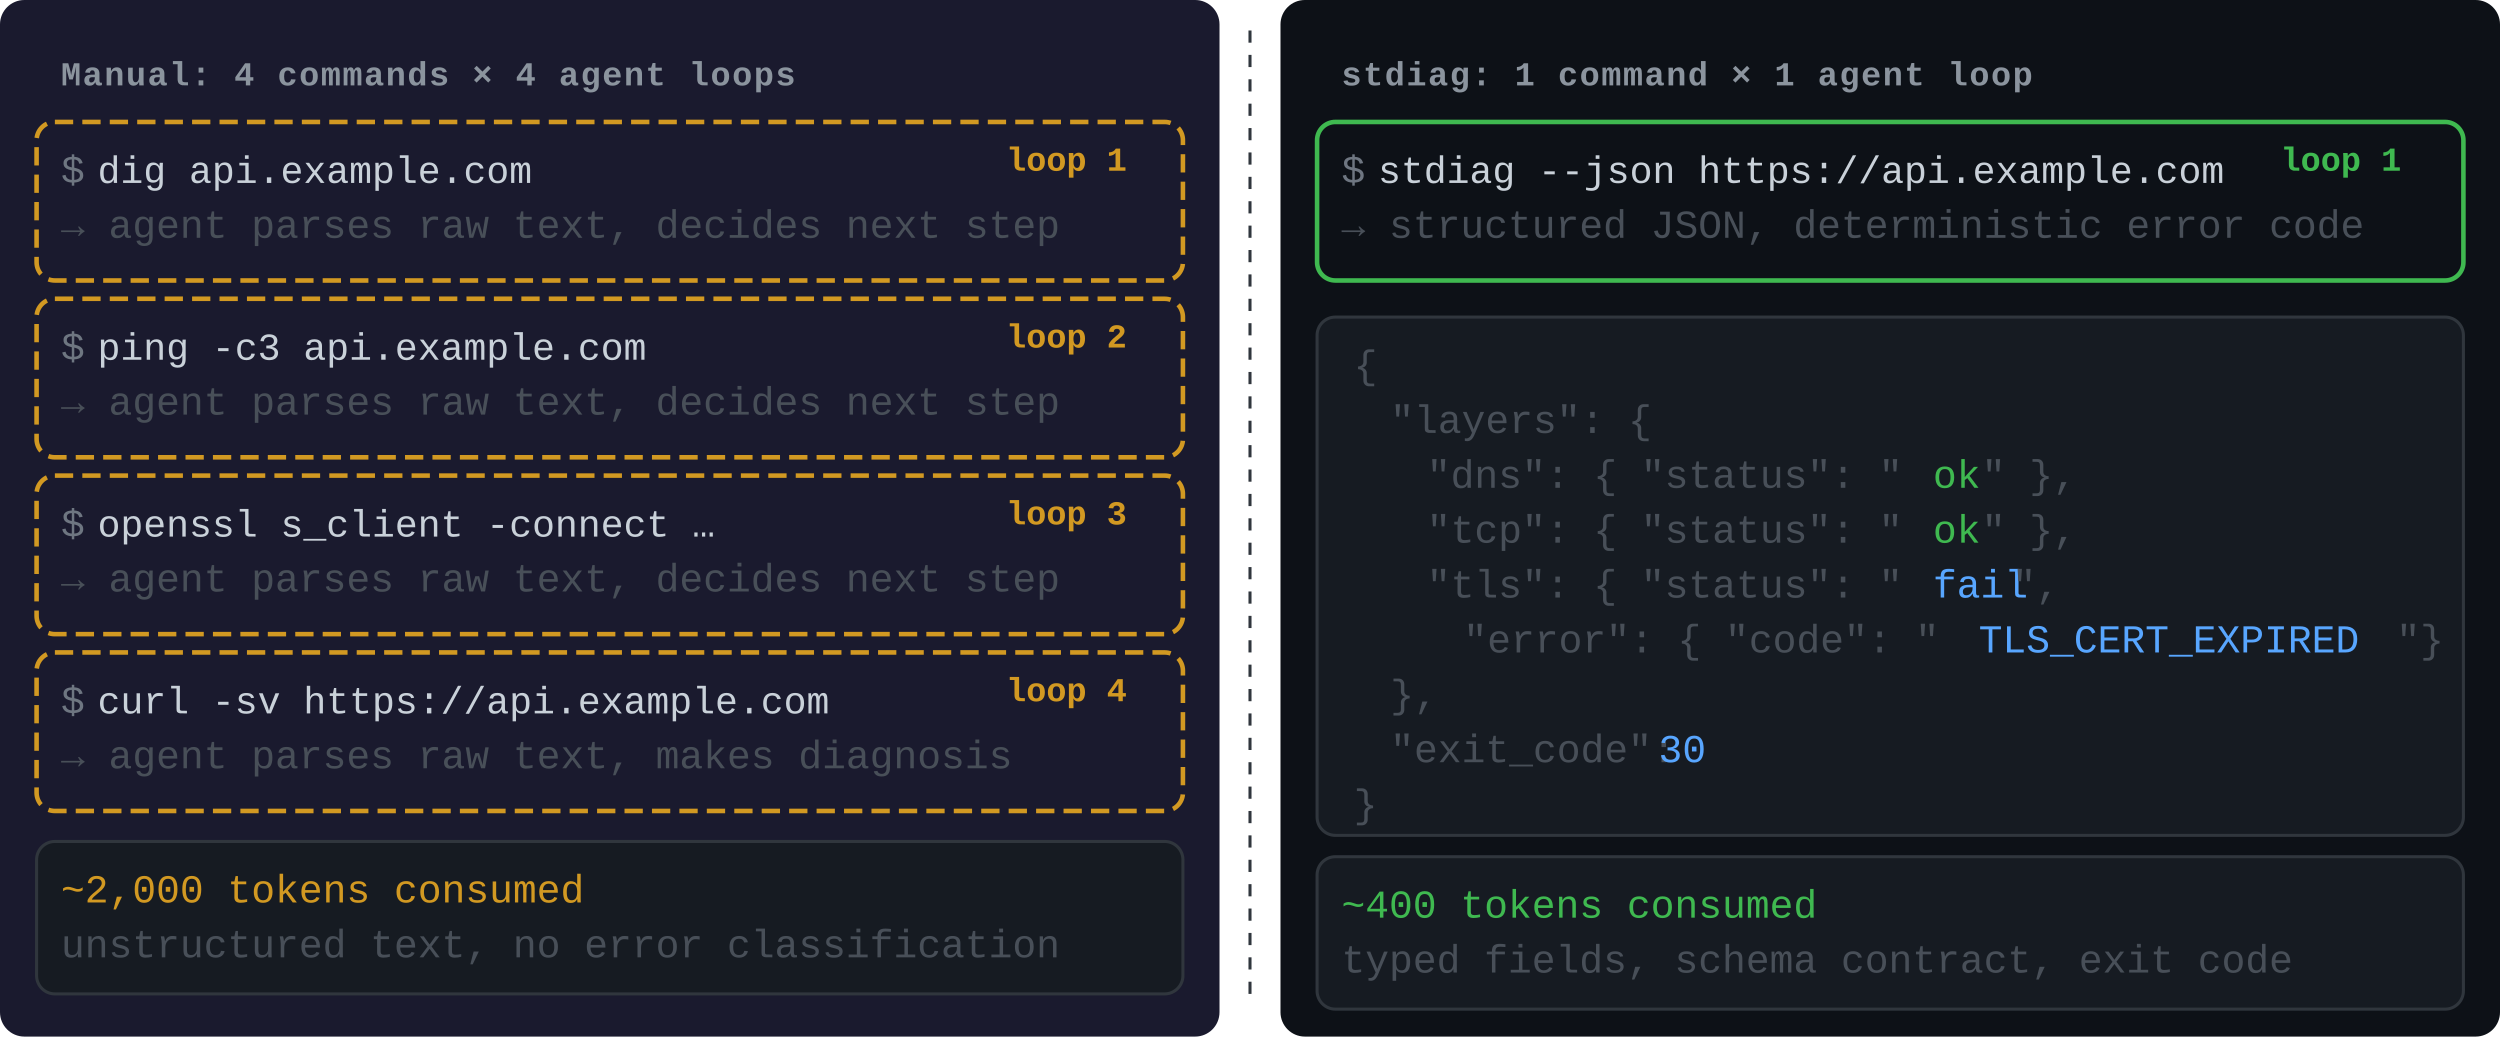
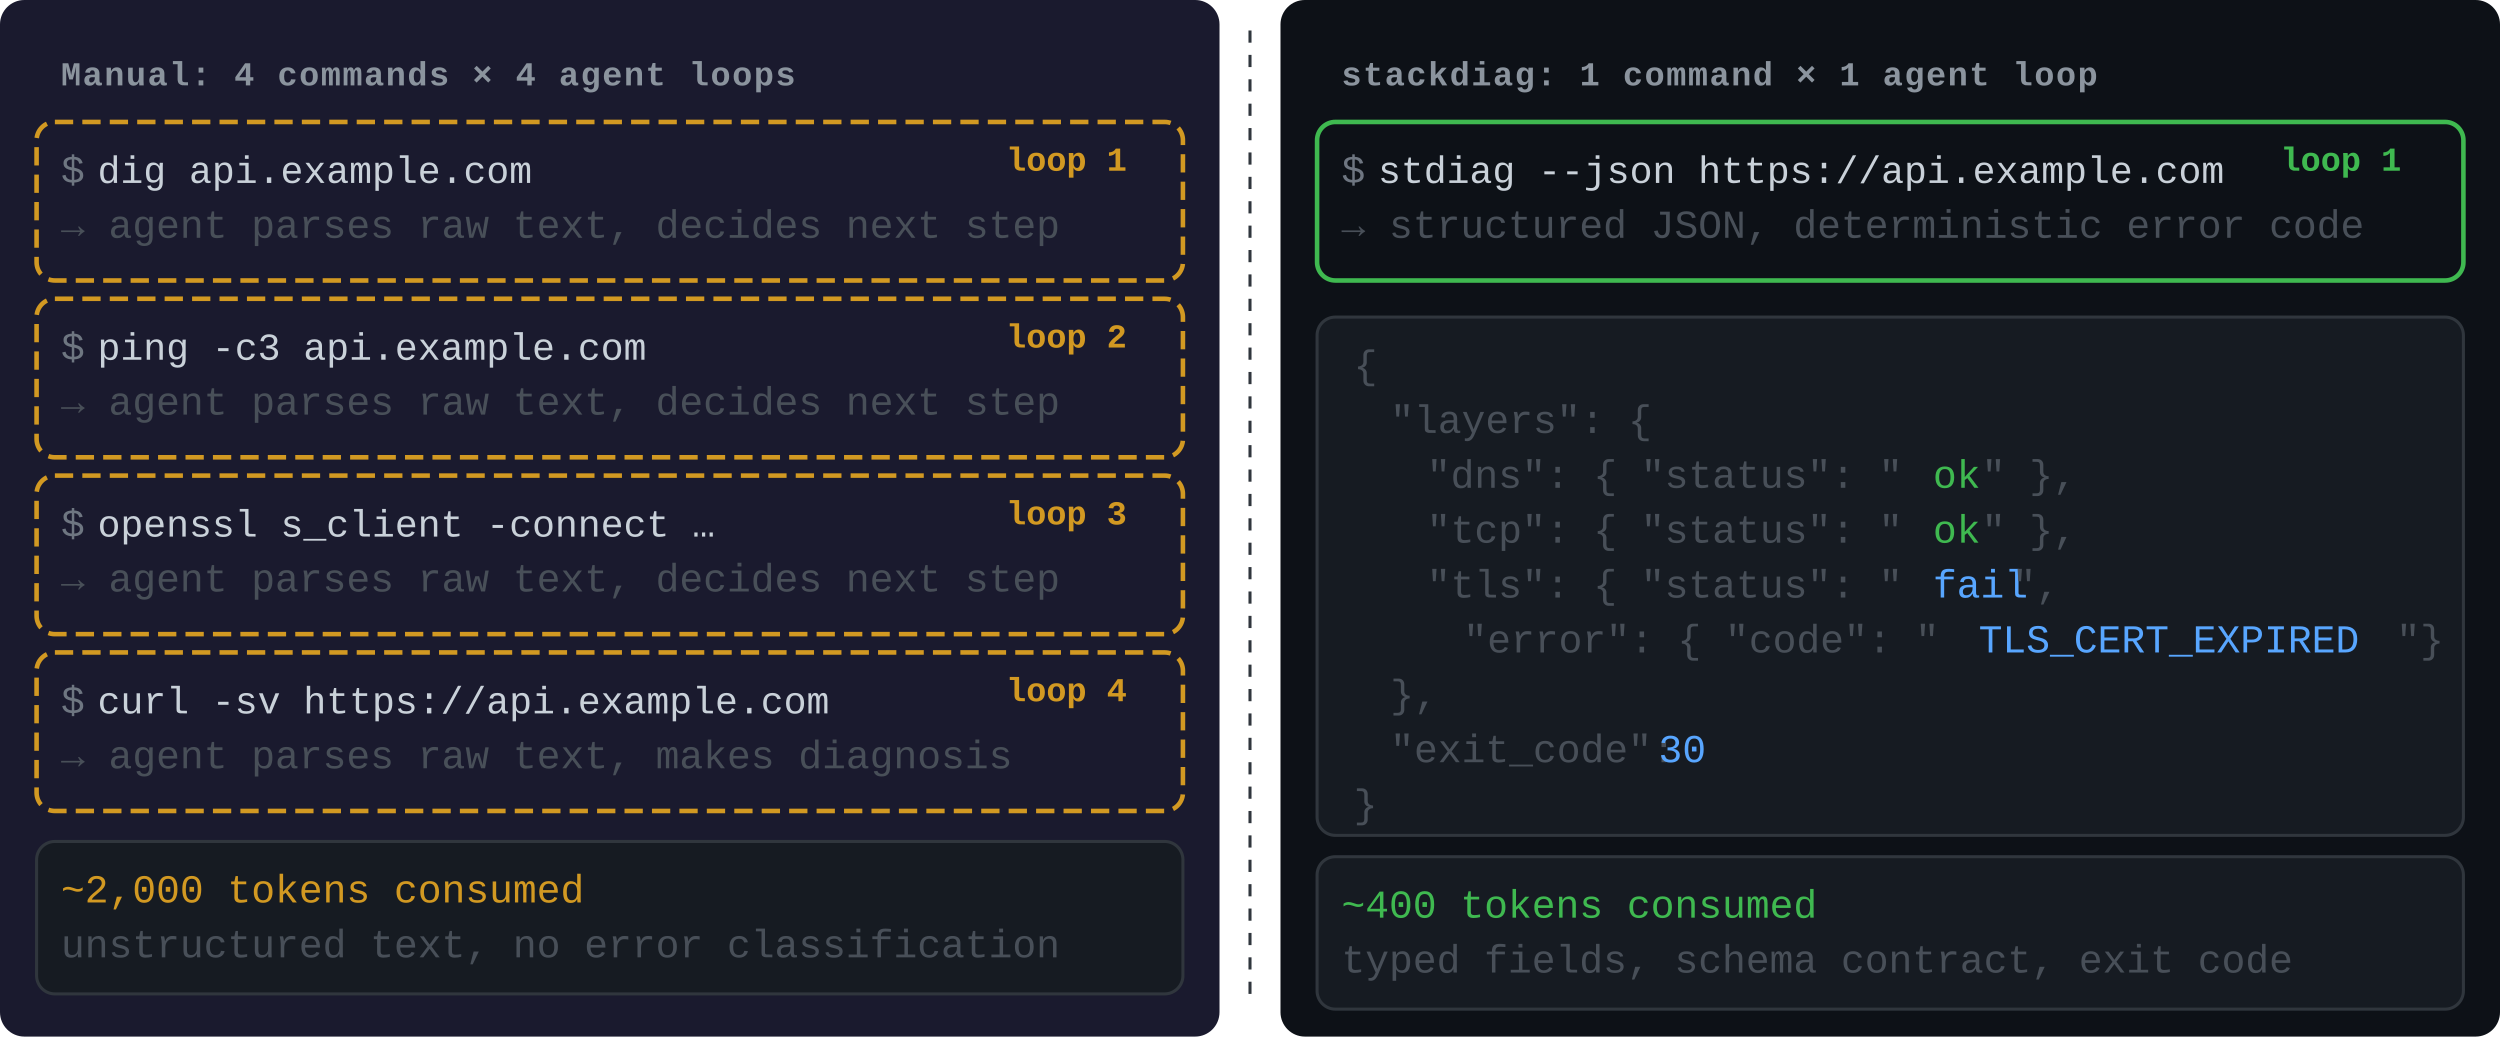
<svg xmlns="http://www.w3.org/2000/svg" viewBox="0 0 820 340" font-family="ui-monospace, SFMono-Regular, 'SF Mono', Menlo, Consolas, 'Liberation Mono', monospace" font-size="13">
  <style>
    .bg-left  { fill: #1a1a2e; }
    .bg-right { fill: #0d1117; }
    .title    { fill: #8b949e; font-size: 11px; font-weight: 600; letter-spacing: 0.5px; text-transform: uppercase; }
    .cmd      { fill: #c9d1d9; font-size: 12.5px; }
    .prompt   { fill: #6e7681; }
    .highlight{ fill: #58a6ff; }
    .dim      { fill: #484f58; }
    .accent   { fill: #3fb950; }
    .warn     { fill: #d29922; }
    .arrow    { fill: none; stroke: #58a6ff; stroke-width: 2; marker-end: url(#arrowhead); }
    .divider  { stroke: #30363d; stroke-width: 1; stroke-dasharray: 4 4; }
    .badge    { font-size: 11px; font-weight: 600; }
    .loop-box { fill: none; stroke: #d29922; stroke-width: 1.5; rx: 6; stroke-dasharray: 6 3; }
    .result-box { fill: #161b22; stroke: #30363d; stroke-width: 1; rx: 6; }
  </style>
  <defs>
    <marker id="arrowhead" markerWidth="8" markerHeight="6" refX="8" refY="3" orient="auto">
      <polygon points="0 0, 8 3, 0 6" fill="#58a6ff" />
    </marker>
  </defs>
  <rect class="bg-left" x="0" y="0" width="400" height="340" rx="8" />
  <text class="title" x="20" y="28">Manual: 4 commands × 4 agent loops</text>
  <rect class="loop-box" x="12" y="40" width="376" height="52" />
  <text class="badge warn" x="330" y="56">loop 1</text>
  <text class="prompt" x="20" y="60">$</text>
  <text class="cmd" x="32" y="60">dig api.example.com</text>
  <text class="dim" x="20" y="78">→ agent parses raw text, decides next step</text>
  <rect class="loop-box" x="12" y="98" width="376" height="52" />
  <text class="badge warn" x="330" y="114">loop 2</text>
  <text class="prompt" x="20" y="118">$</text>
  <text class="cmd" x="32" y="118">ping -c3 api.example.com</text>
  <text class="dim" x="20" y="136">→ agent parses raw text, decides next step</text>
  <rect class="loop-box" x="12" y="156" width="376" height="52" />
  <text class="badge warn" x="330" y="172">loop 3</text>
  <text class="prompt" x="20" y="176">$</text>
  <text class="cmd" x="32" y="176">openssl s_client -connect …</text>
  <text class="dim" x="20" y="194">→ agent parses raw text, decides next step</text>
  <rect class="loop-box" x="12" y="214" width="376" height="52" />
  <text class="badge warn" x="330" y="230">loop 4</text>
  <text class="prompt" x="20" y="234">$</text>
  <text class="cmd" x="32" y="234">curl -sv https://api.example.com</text>
  <text class="dim" x="20" y="252">→ agent parses raw text, makes diagnosis</text>
  <rect class="result-box" x="12" y="276" width="376" height="50" />
  <text class="warn" x="20" y="296">~2,000 tokens consumed</text>
  <text class="dim" x="20" y="314">unstructured text, no error classification</text>
  <line class="divider" x1="410" y1="10" x2="410" y2="330" />
  <rect class="bg-right" x="420" y="0" width="400" height="340" rx="8" />
-   <text class="title" x="440" y="28">stdiag: 1 command × 1 agent loop</text>
+   <text class="title" x="440" y="28">stackdiag: 1 command × 1 agent loop</text>
  <rect x="432" y="40" width="376" height="52" fill="none" stroke="#3fb950" stroke-width="1.5" rx="6" />
  <text class="badge accent" x="748" y="56">loop 1</text>
  <text class="prompt" x="440" y="60">$</text>
  <text class="cmd" x="452" y="60">stdiag --json https://api.example.com</text>
  <text class="dim" x="440" y="78">→ structured JSON, deterministic error code</text>
  <rect class="result-box" x="432" y="104" width="376" height="170" />
  <text class="dim" x="444" y="124">{</text>
  <text class="dim" x="456" y="142">"layers": {</text>
  <text class="dim" x="468" y="160">"dns":   { "status": "</text>
  <text class="accent" x="634" y="160">ok</text>
  <text class="dim" x="650" y="160">" },</text>
  <text class="dim" x="468" y="178">"tcp":   { "status": "</text>
  <text class="accent" x="634" y="178">ok</text>
  <text class="dim" x="650" y="178">" },</text>
  <text class="dim" x="468" y="196">"tls":   { "status": "</text>
  <text class="highlight" x="634" y="196">fail</text>
  <text class="dim" x="660" y="196">",</text>
  <text class="dim" x="480" y="214">"error": { "code": "</text>
  <text class="highlight" x="649" y="214">TLS_CERT_EXPIRED</text>
  <text class="dim" x="786" y="214">"}</text>
  <text class="dim" x="456" y="232">},</text>
  <text class="dim" x="456" y="250">"exit_code":</text>
  <text class="highlight" x="544" y="250">30</text>
  <text class="dim" x="444" y="268">}</text>
  <rect class="result-box" x="432" y="281" width="376" height="50" />
  <text class="accent" x="440" y="301">~400 tokens consumed</text>
  <text class="dim" x="440" y="319">typed fields, schema contract, exit code</text>
</svg>
